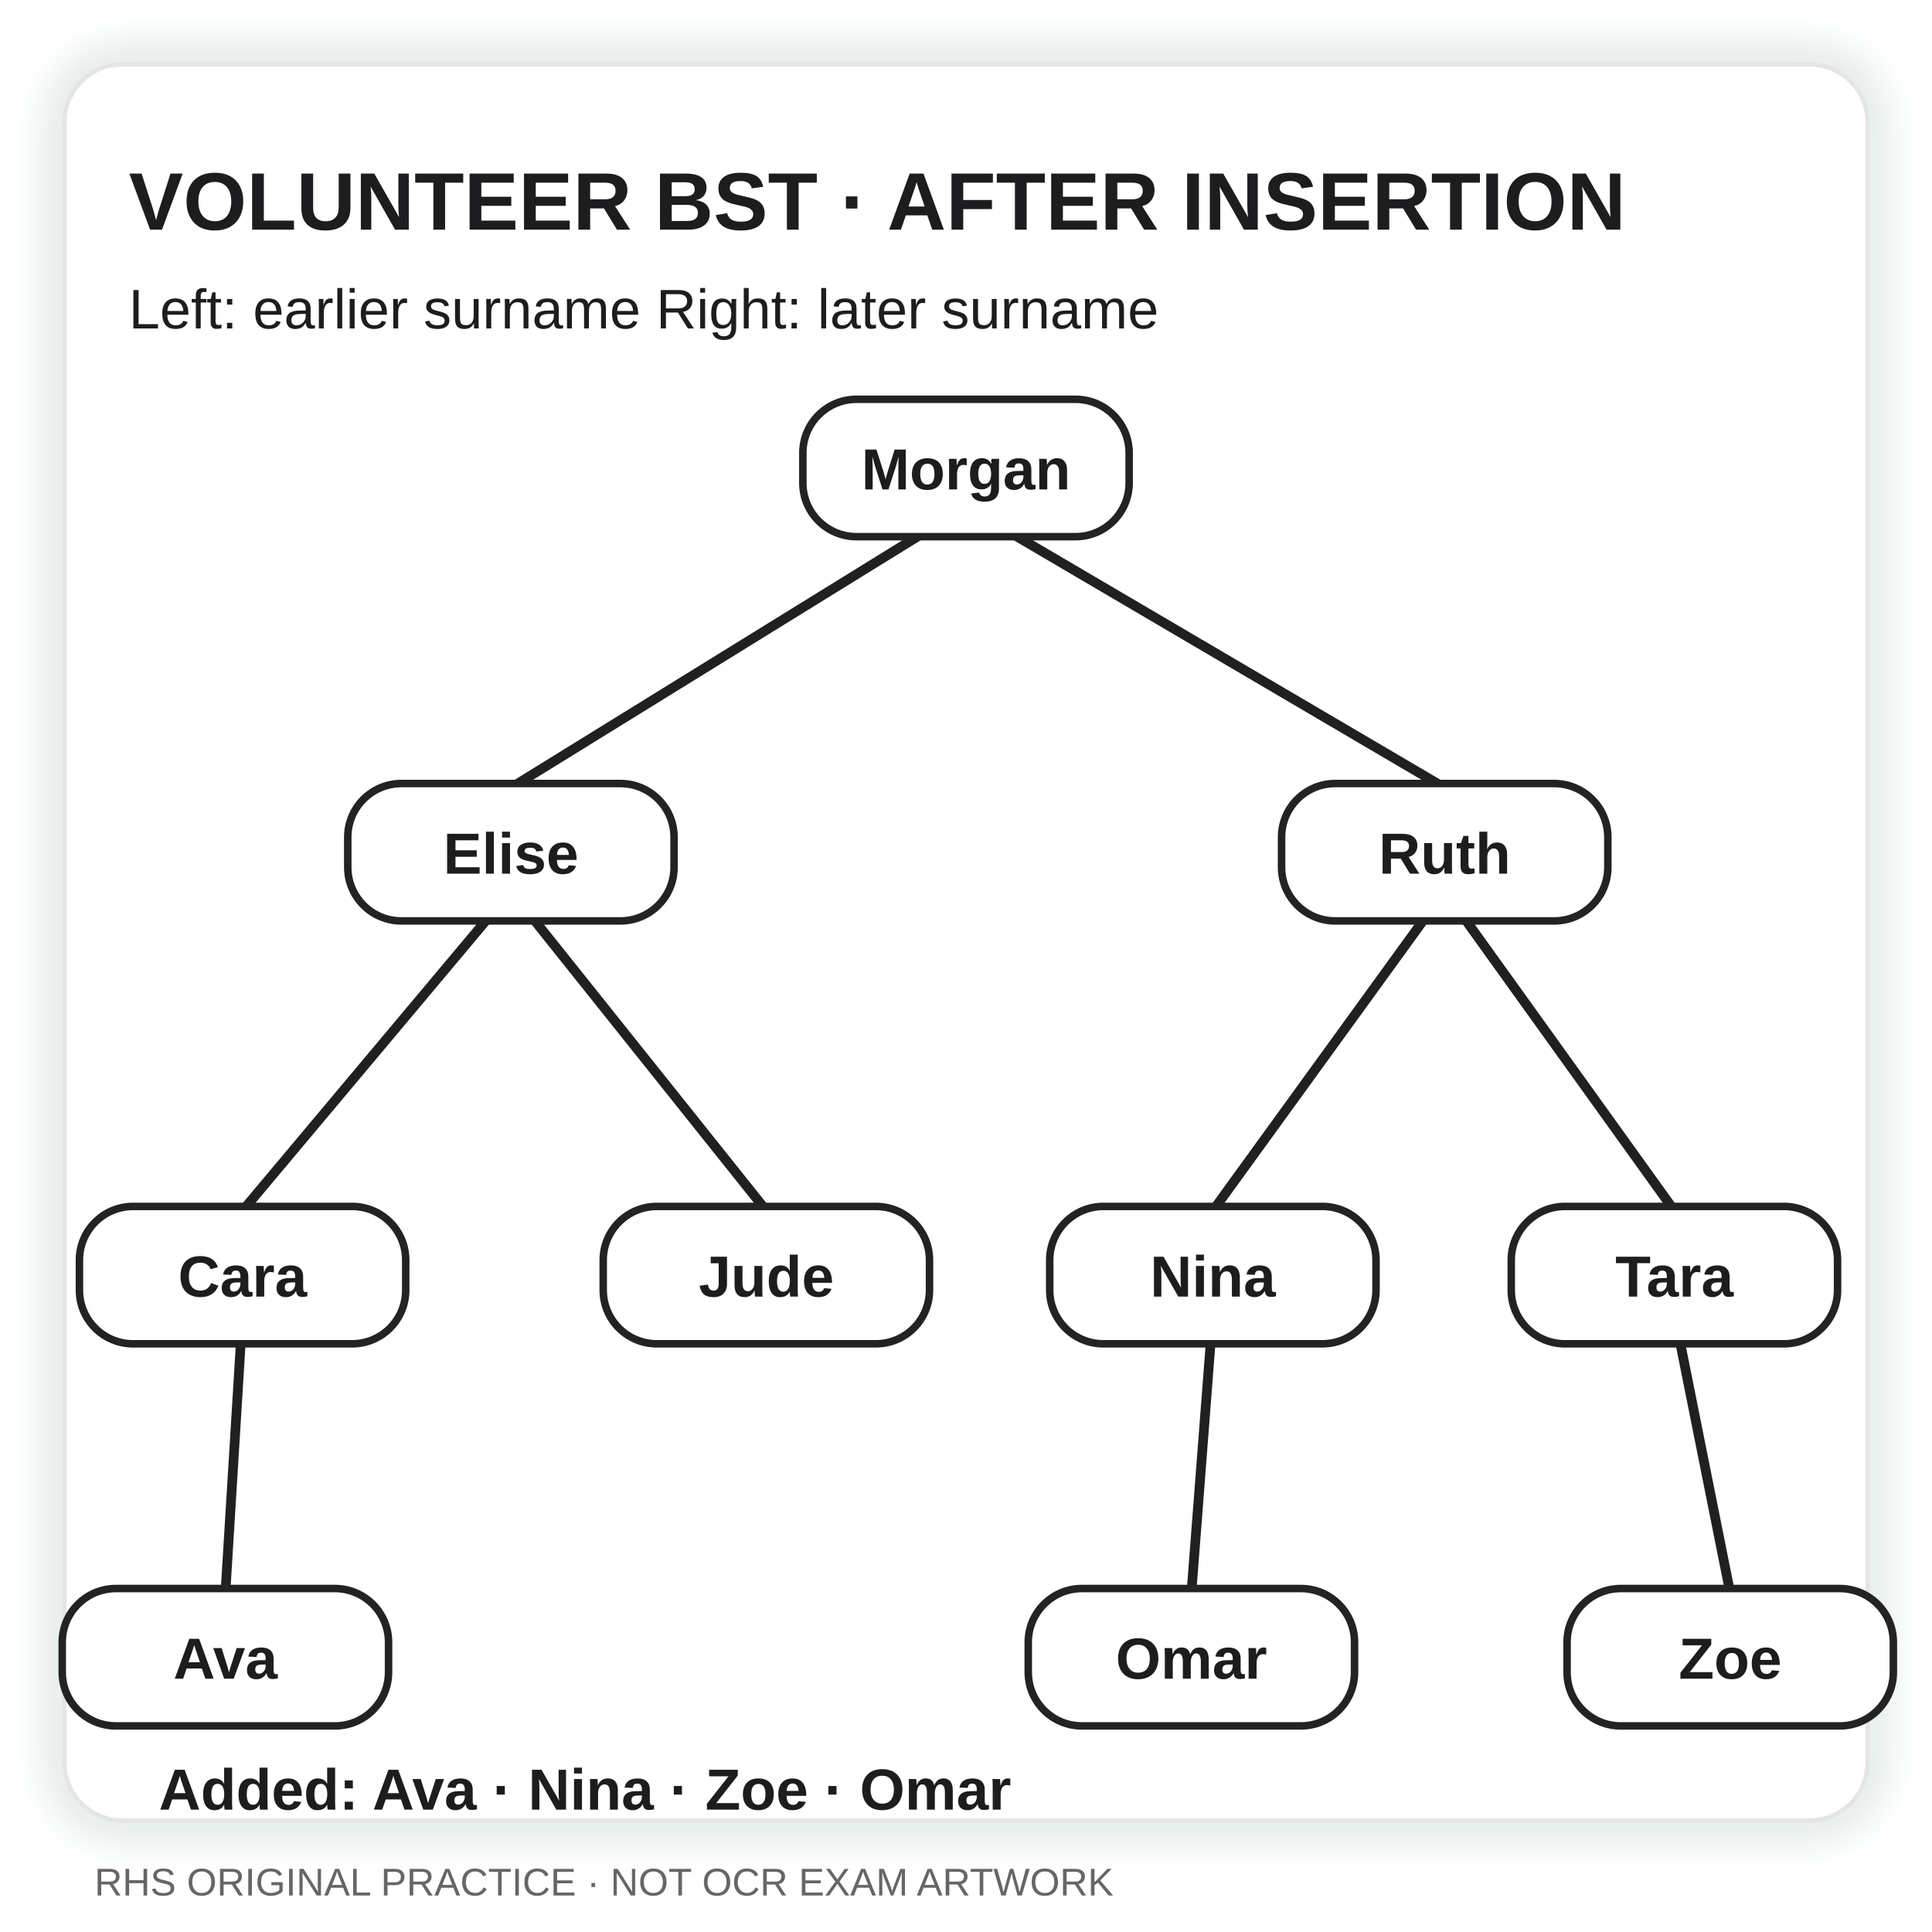
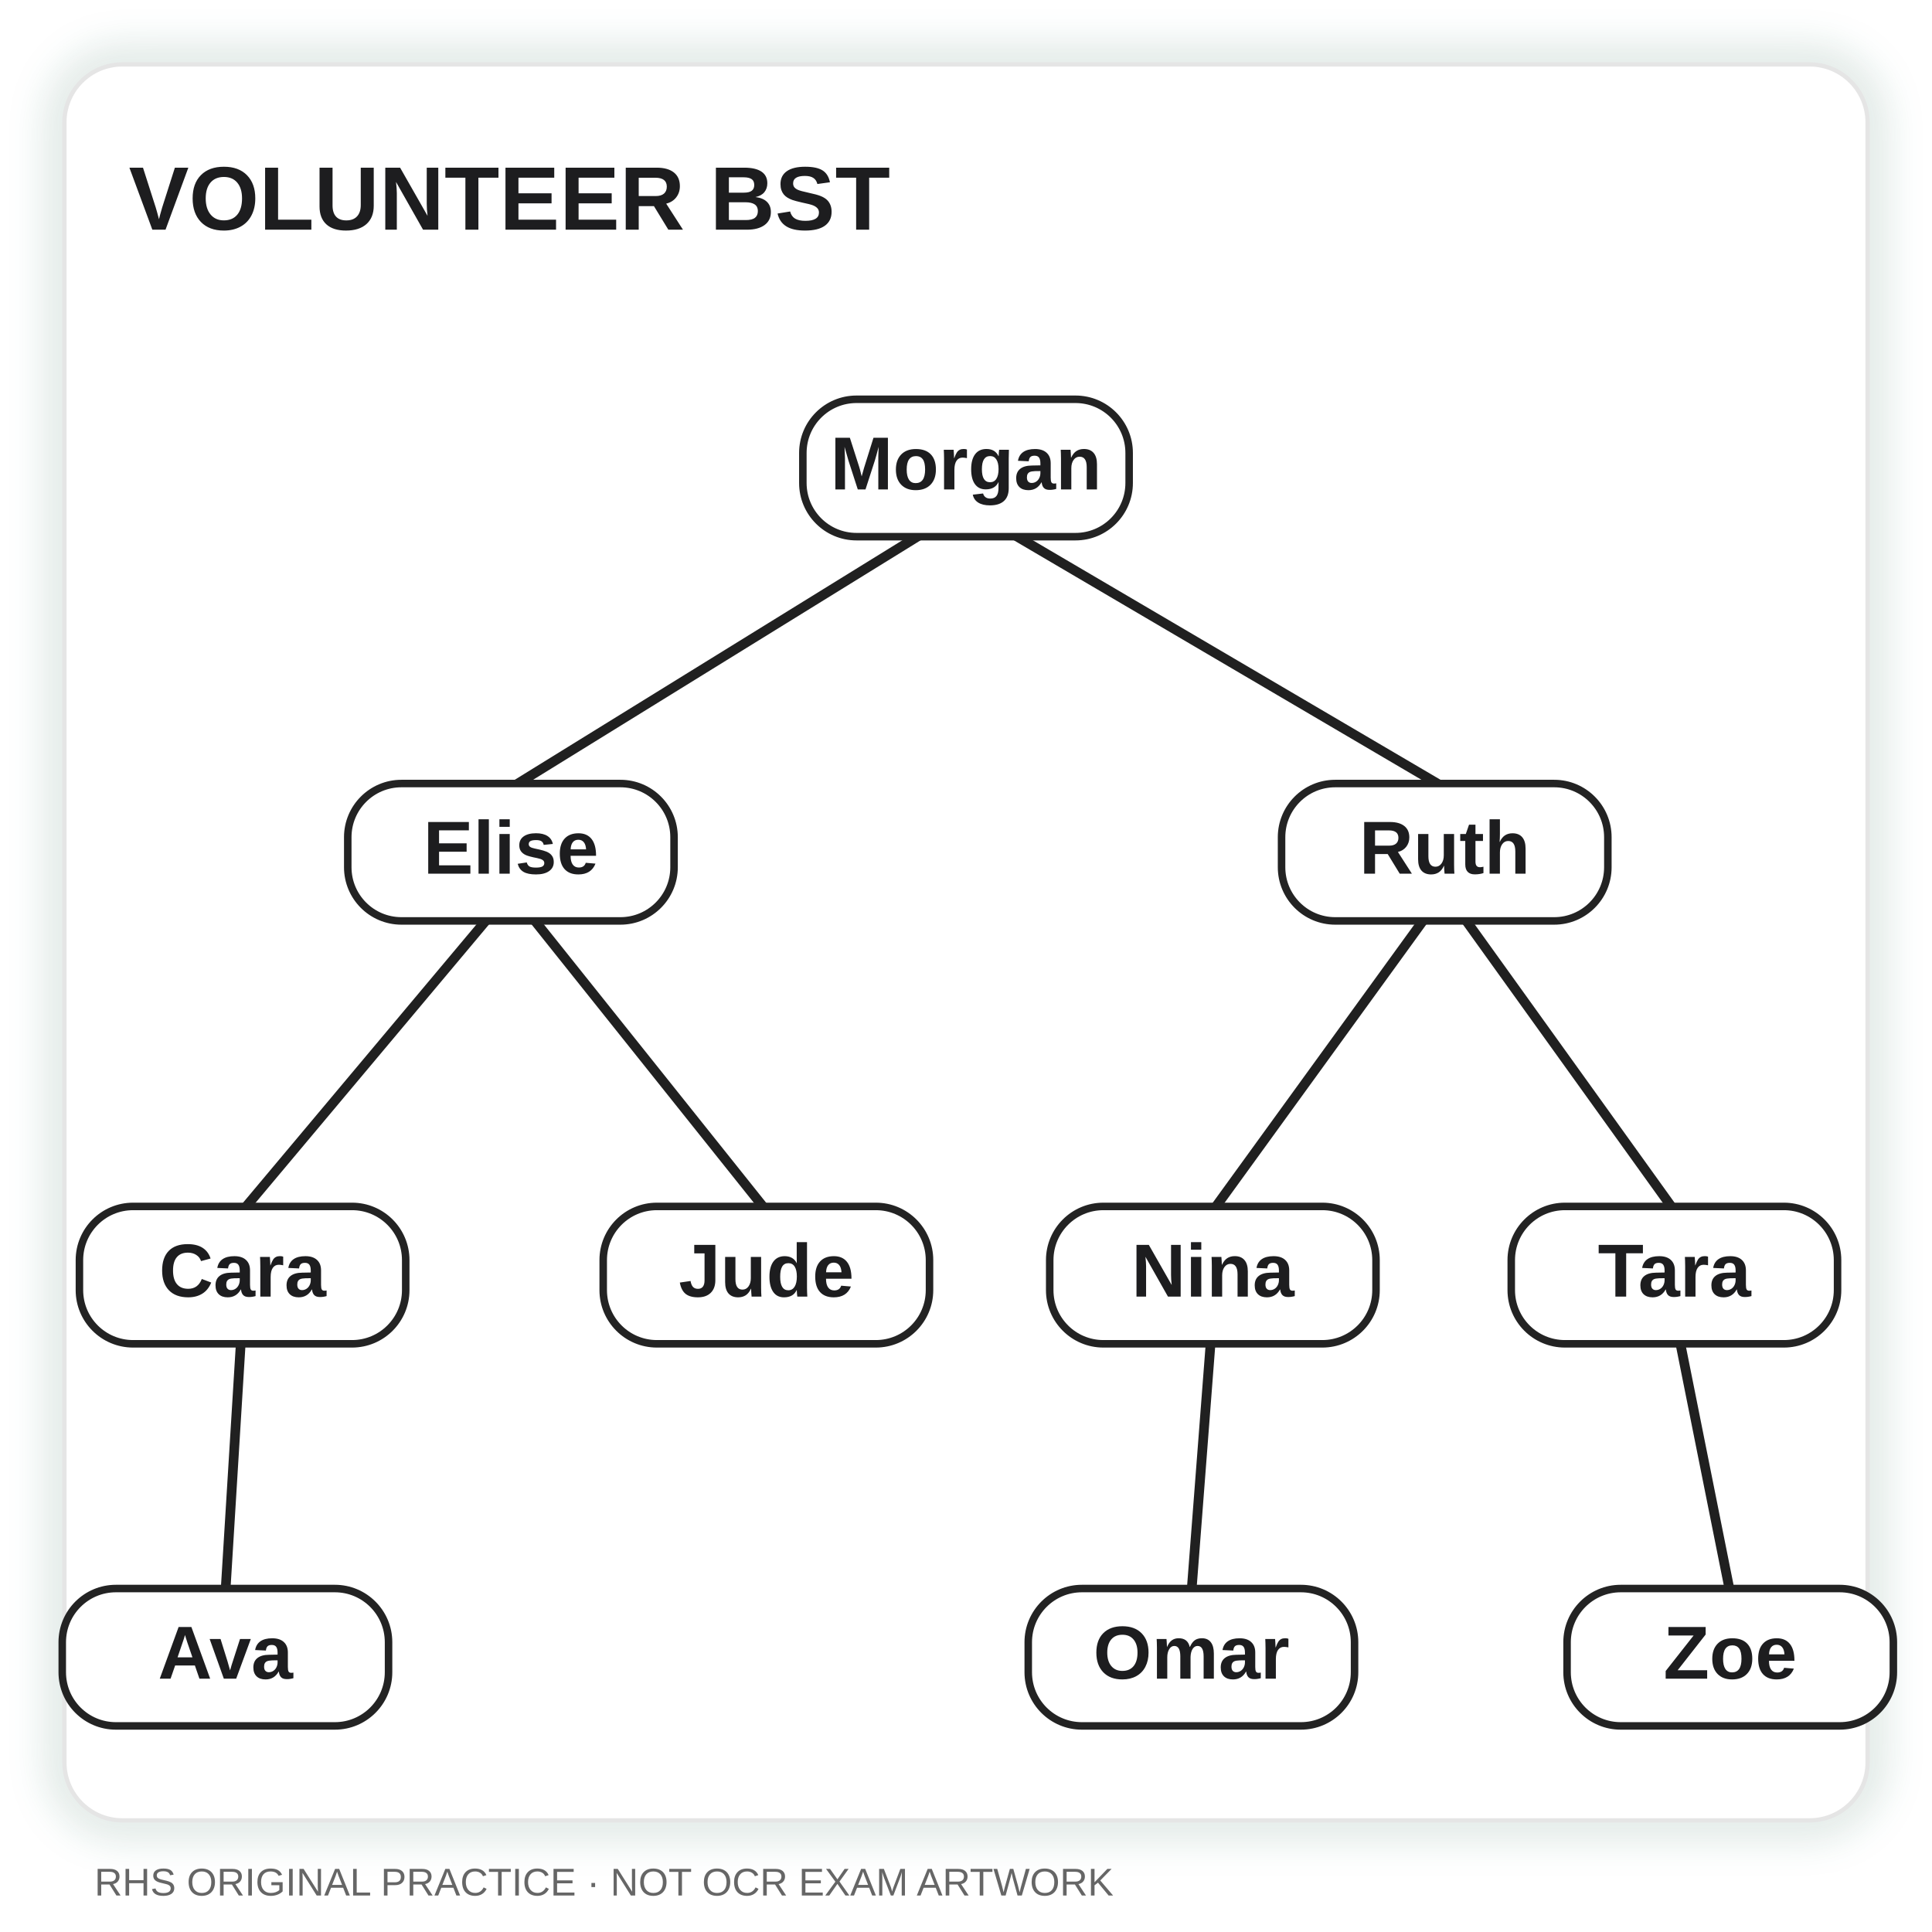
<svg xmlns="http://www.w3.org/2000/svg" viewBox="0 0 900 900" role="img" aria-labelledby="title desc">
  <defs>
    <filter id="glow" x="-80%" y="-80%" width="260%" height="260%">
      <feGaussianBlur stdDeviation="9" />
    </filter>
  </defs>
  <rect width="900" height="900" fill="#fff" />
  <rect x="30" y="30" width="840" height="818" rx="27" fill="none" stroke="#195b42" stroke-width="16" opacity=".16" filter="url(#glow)" />
  <rect x="30" y="30" width="840" height="818" rx="27" fill="#fff" stroke="#e5e5e5" stroke-width="2" />
  <g font-family="Arial,Helvetica,sans-serif">
-     <text x="60" y="107" font-size="38" font-weight="750" text-anchor="start" fill="#1d1d1f">VOLUNTEER BST · AFTER INSERTION</text>
-     <text x="60" y="153" font-size="26" font-weight="500" text-anchor="start" fill="#1d1d1f">Left: earlier surname     Right: later surname</text>
+     <text x="60" y="107" font-size="42" font-weight="750" text-anchor="start" fill="#1d1d1f">VOLUNTEER BST</text>
    <path d="M450 236 L238 367" fill="none" stroke="#202020" stroke-width="4.5" stroke-linecap="round" />
    <path d="M450 236 L673 367" fill="none" stroke="#202020" stroke-width="4.5" stroke-linecap="round" />
    <path d="M238 415 L113 564" fill="none" stroke="#202020" stroke-width="4.5" stroke-linecap="round" />
    <path d="M238 415 L357 564" fill="none" stroke="#202020" stroke-width="4.5" stroke-linecap="round" />
    <path d="M673 415 L780 564" fill="none" stroke="#202020" stroke-width="4.5" stroke-linecap="round" />
    <path d="M113 612 L105 742" fill="none" stroke="#202020" stroke-width="4.5" stroke-linecap="round" />
    <path d="M673 415 L565 564" fill="none" stroke="#202020" stroke-width="4.5" stroke-linecap="round" />
    <path d="M565 612 L555 742" fill="none" stroke="#202020" stroke-width="4.5" stroke-linecap="round" />
    <path d="M780 612 L806 742" fill="none" stroke="#202020" stroke-width="4.5" stroke-linecap="round" />
    <rect x="374" y="186" width="152" height="64" rx="25" fill="#fff" stroke="#232323" stroke-width="3.5" />
-     <text x="450" y="228" font-size="27" font-weight="700" text-anchor="middle" fill="#1d1d1f">Morgan</text>
+     <text x="450" y="228" font-size="35" font-weight="700" text-anchor="middle" fill="#1d1d1f">Morgan</text>
    <rect x="162" y="365" width="152" height="64" rx="25" fill="#fff" stroke="#232323" stroke-width="3.5" />
-     <text x="238" y="407" font-size="27" font-weight="700" text-anchor="middle" fill="#1d1d1f">Elise</text>
+     <text x="238" y="407" font-size="35" font-weight="700" text-anchor="middle" fill="#1d1d1f">Elise</text>
    <rect x="597" y="365" width="152" height="64" rx="25" fill="#fff" stroke="#232323" stroke-width="3.5" />
-     <text x="673" y="407" font-size="27" font-weight="700" text-anchor="middle" fill="#1d1d1f">Ruth</text>
+     <text x="673" y="407" font-size="35" font-weight="700" text-anchor="middle" fill="#1d1d1f">Ruth</text>
    <rect x="37" y="562" width="152" height="64" rx="25" fill="#fff" stroke="#232323" stroke-width="3.5" />
-     <text x="113" y="604" font-size="27" font-weight="700" text-anchor="middle" fill="#1d1d1f">Cara</text>
+     <text x="113" y="604" font-size="35" font-weight="700" text-anchor="middle" fill="#1d1d1f">Cara</text>
    <rect x="281" y="562" width="152" height="64" rx="25" fill="#fff" stroke="#232323" stroke-width="3.5" />
-     <text x="357" y="604" font-size="27" font-weight="700" text-anchor="middle" fill="#1d1d1f">Jude</text>
+     <text x="357" y="604" font-size="35" font-weight="700" text-anchor="middle" fill="#1d1d1f">Jude</text>
    <rect x="704" y="562" width="152" height="64" rx="25" fill="#fff" stroke="#232323" stroke-width="3.5" />
-     <text x="780" y="604" font-size="27" font-weight="700" text-anchor="middle" fill="#1d1d1f">Tara</text>
+     <text x="780" y="604" font-size="35" font-weight="700" text-anchor="middle" fill="#1d1d1f">Tara</text>
    <rect x="29" y="740" width="152" height="64" rx="25" fill="#fff" stroke="#232323" stroke-width="3.5" />
-     <text x="105" y="782" font-size="27" font-weight="700" text-anchor="middle" fill="#1d1d1f">Ava</text>
+     <text x="105" y="782" font-size="35" font-weight="700" text-anchor="middle" fill="#1d1d1f">Ava</text>
    <rect x="489" y="562" width="152" height="64" rx="25" fill="#fff" stroke="#232323" stroke-width="3.5" />
-     <text x="565" y="604" font-size="27" font-weight="700" text-anchor="middle" fill="#1d1d1f">Nina</text>
+     <text x="565" y="604" font-size="35" font-weight="700" text-anchor="middle" fill="#1d1d1f">Nina</text>
    <rect x="479" y="740" width="152" height="64" rx="25" fill="#fff" stroke="#232323" stroke-width="3.5" />
-     <text x="555" y="782" font-size="27" font-weight="700" text-anchor="middle" fill="#1d1d1f">Omar</text>
+     <text x="555" y="782" font-size="35" font-weight="700" text-anchor="middle" fill="#1d1d1f">Omar</text>
    <rect x="730" y="740" width="152" height="64" rx="25" fill="#fff" stroke="#232323" stroke-width="3.5" />
-     <text x="806" y="782" font-size="27" font-weight="700" text-anchor="middle" fill="#1d1d1f">Zoe</text>
-     <text x="74" y="843" font-size="27" font-weight="700" text-anchor="start" fill="#1d1d1f">Added: Ava · Nina · Zoe · Omar</text>
+     <text x="806" y="782" font-size="35" font-weight="700" text-anchor="middle" fill="#1d1d1f">Zoe</text>
  </g>
  <text x="44" y="883" font-family="Arial,sans-serif" font-size="18" fill="#666">RHS ORIGINAL PRACTICE · NOT OCR EXAM ARTWORK</text>
</svg>
